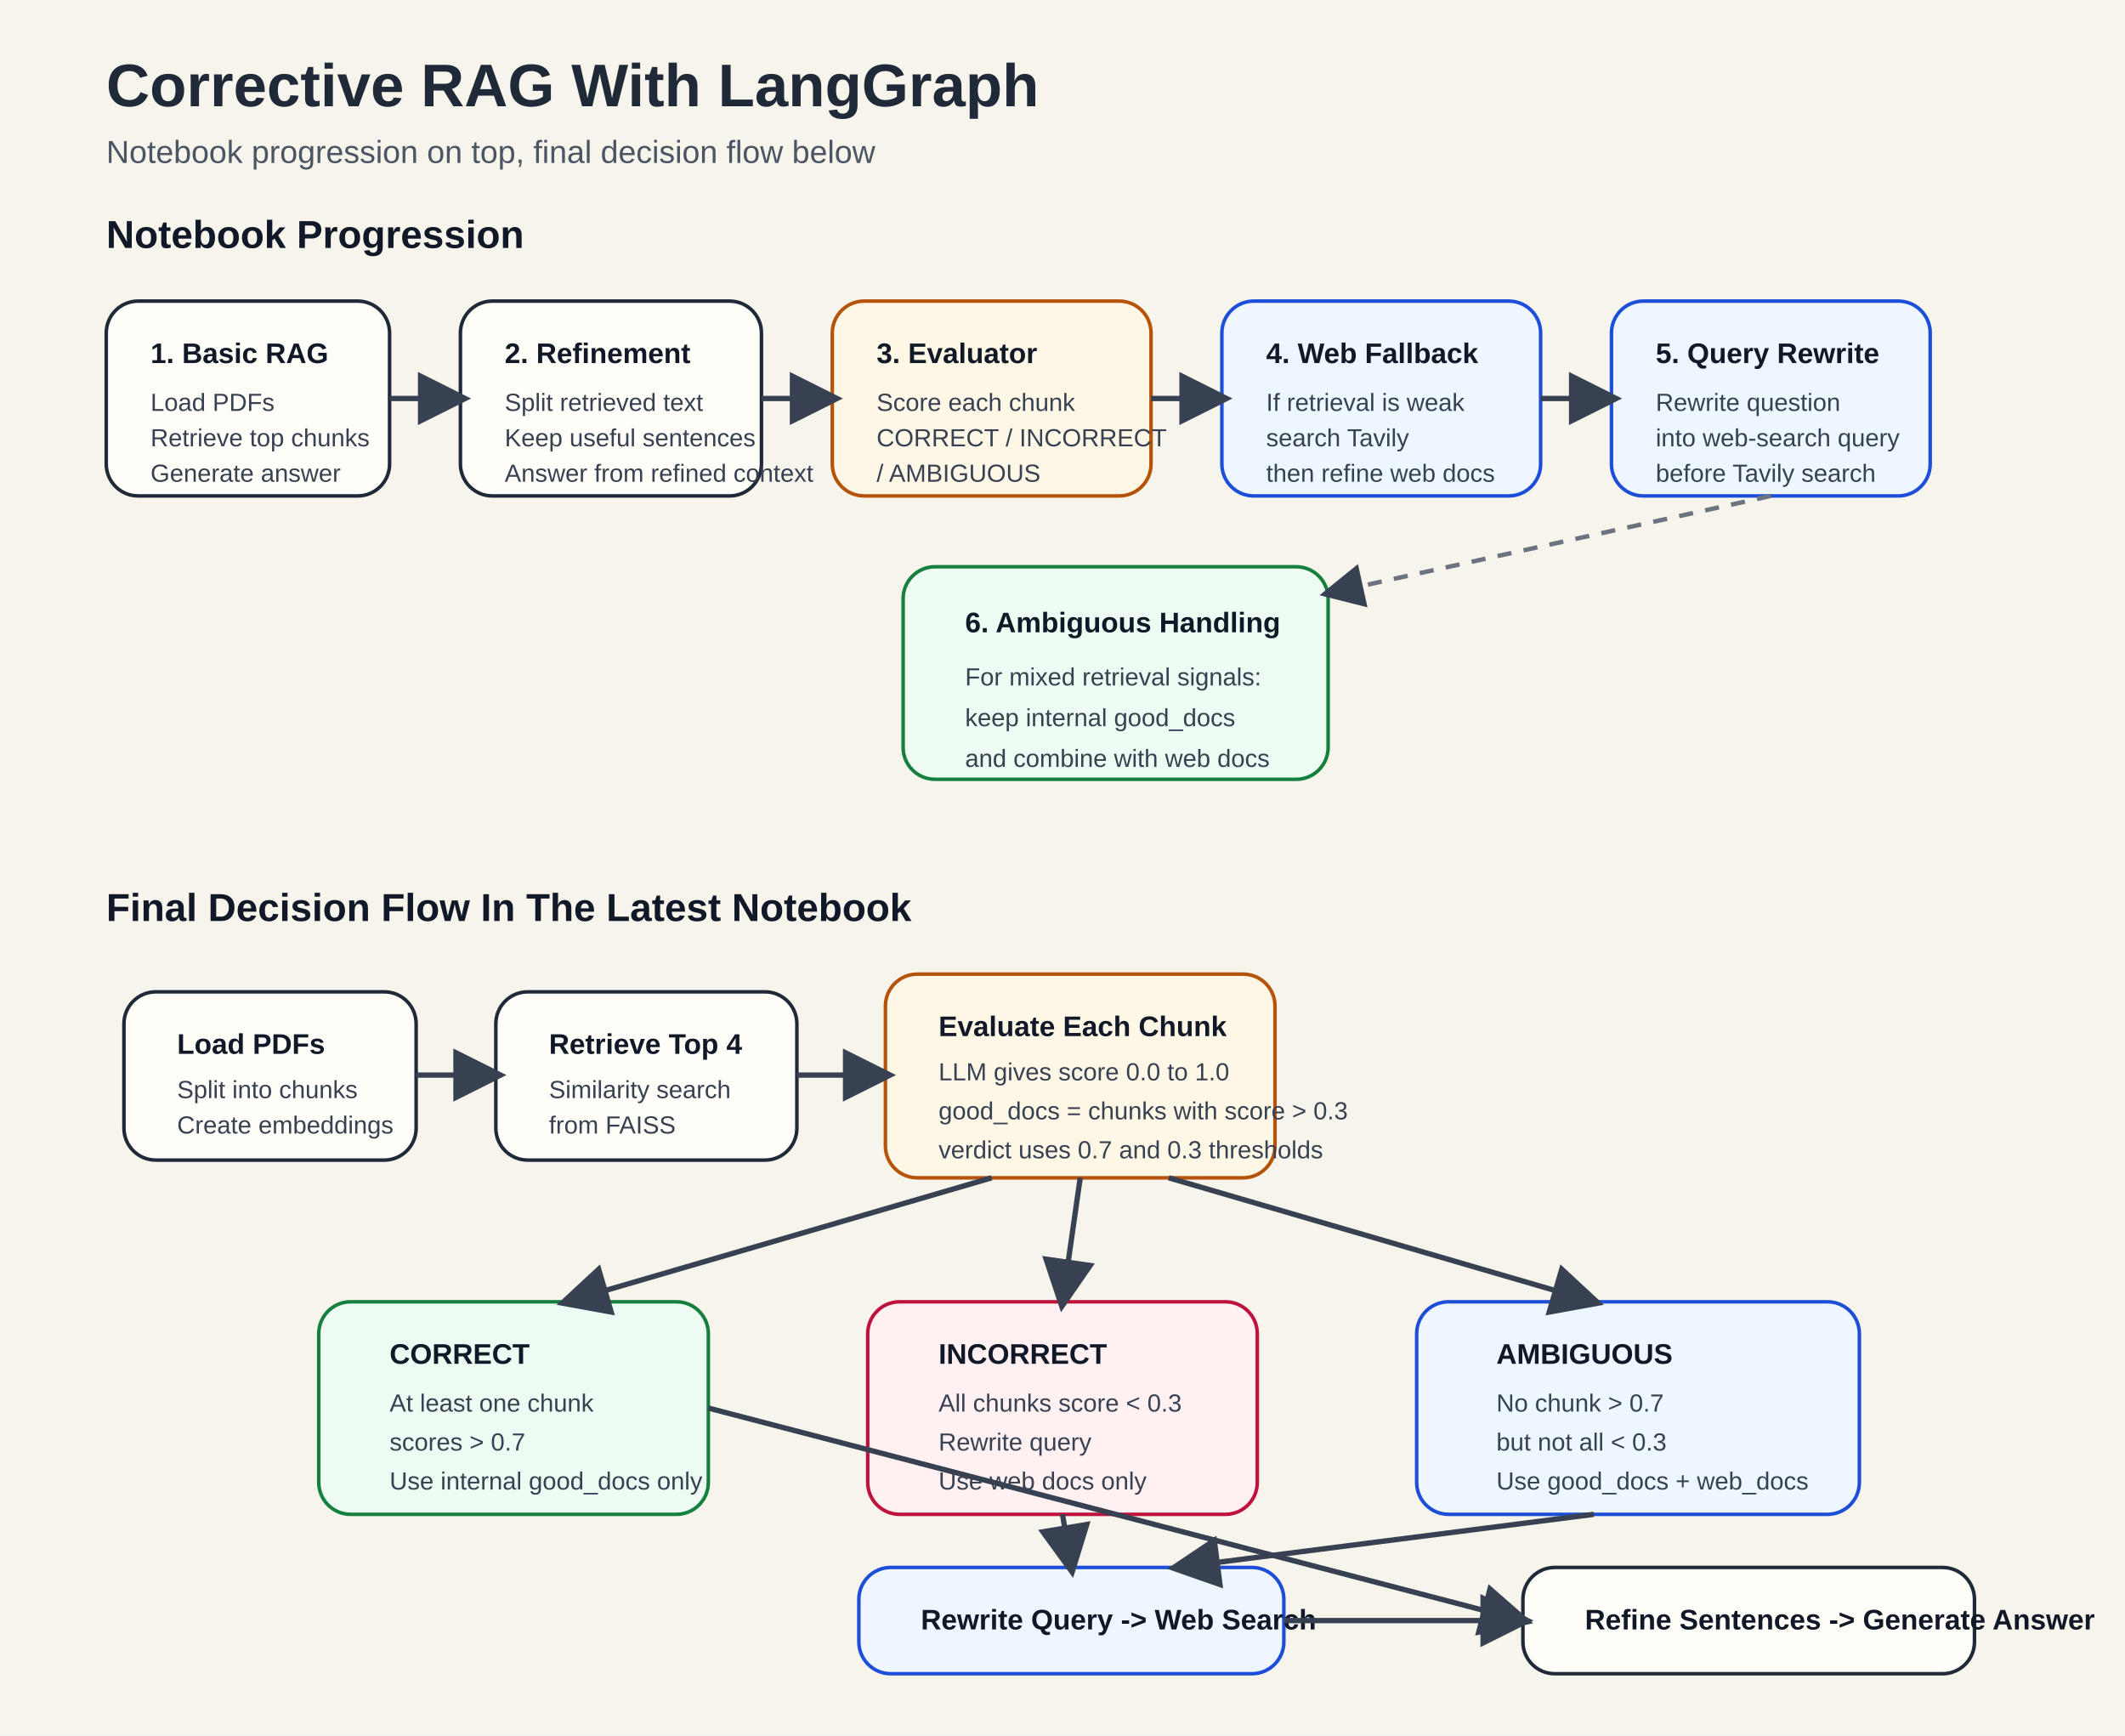
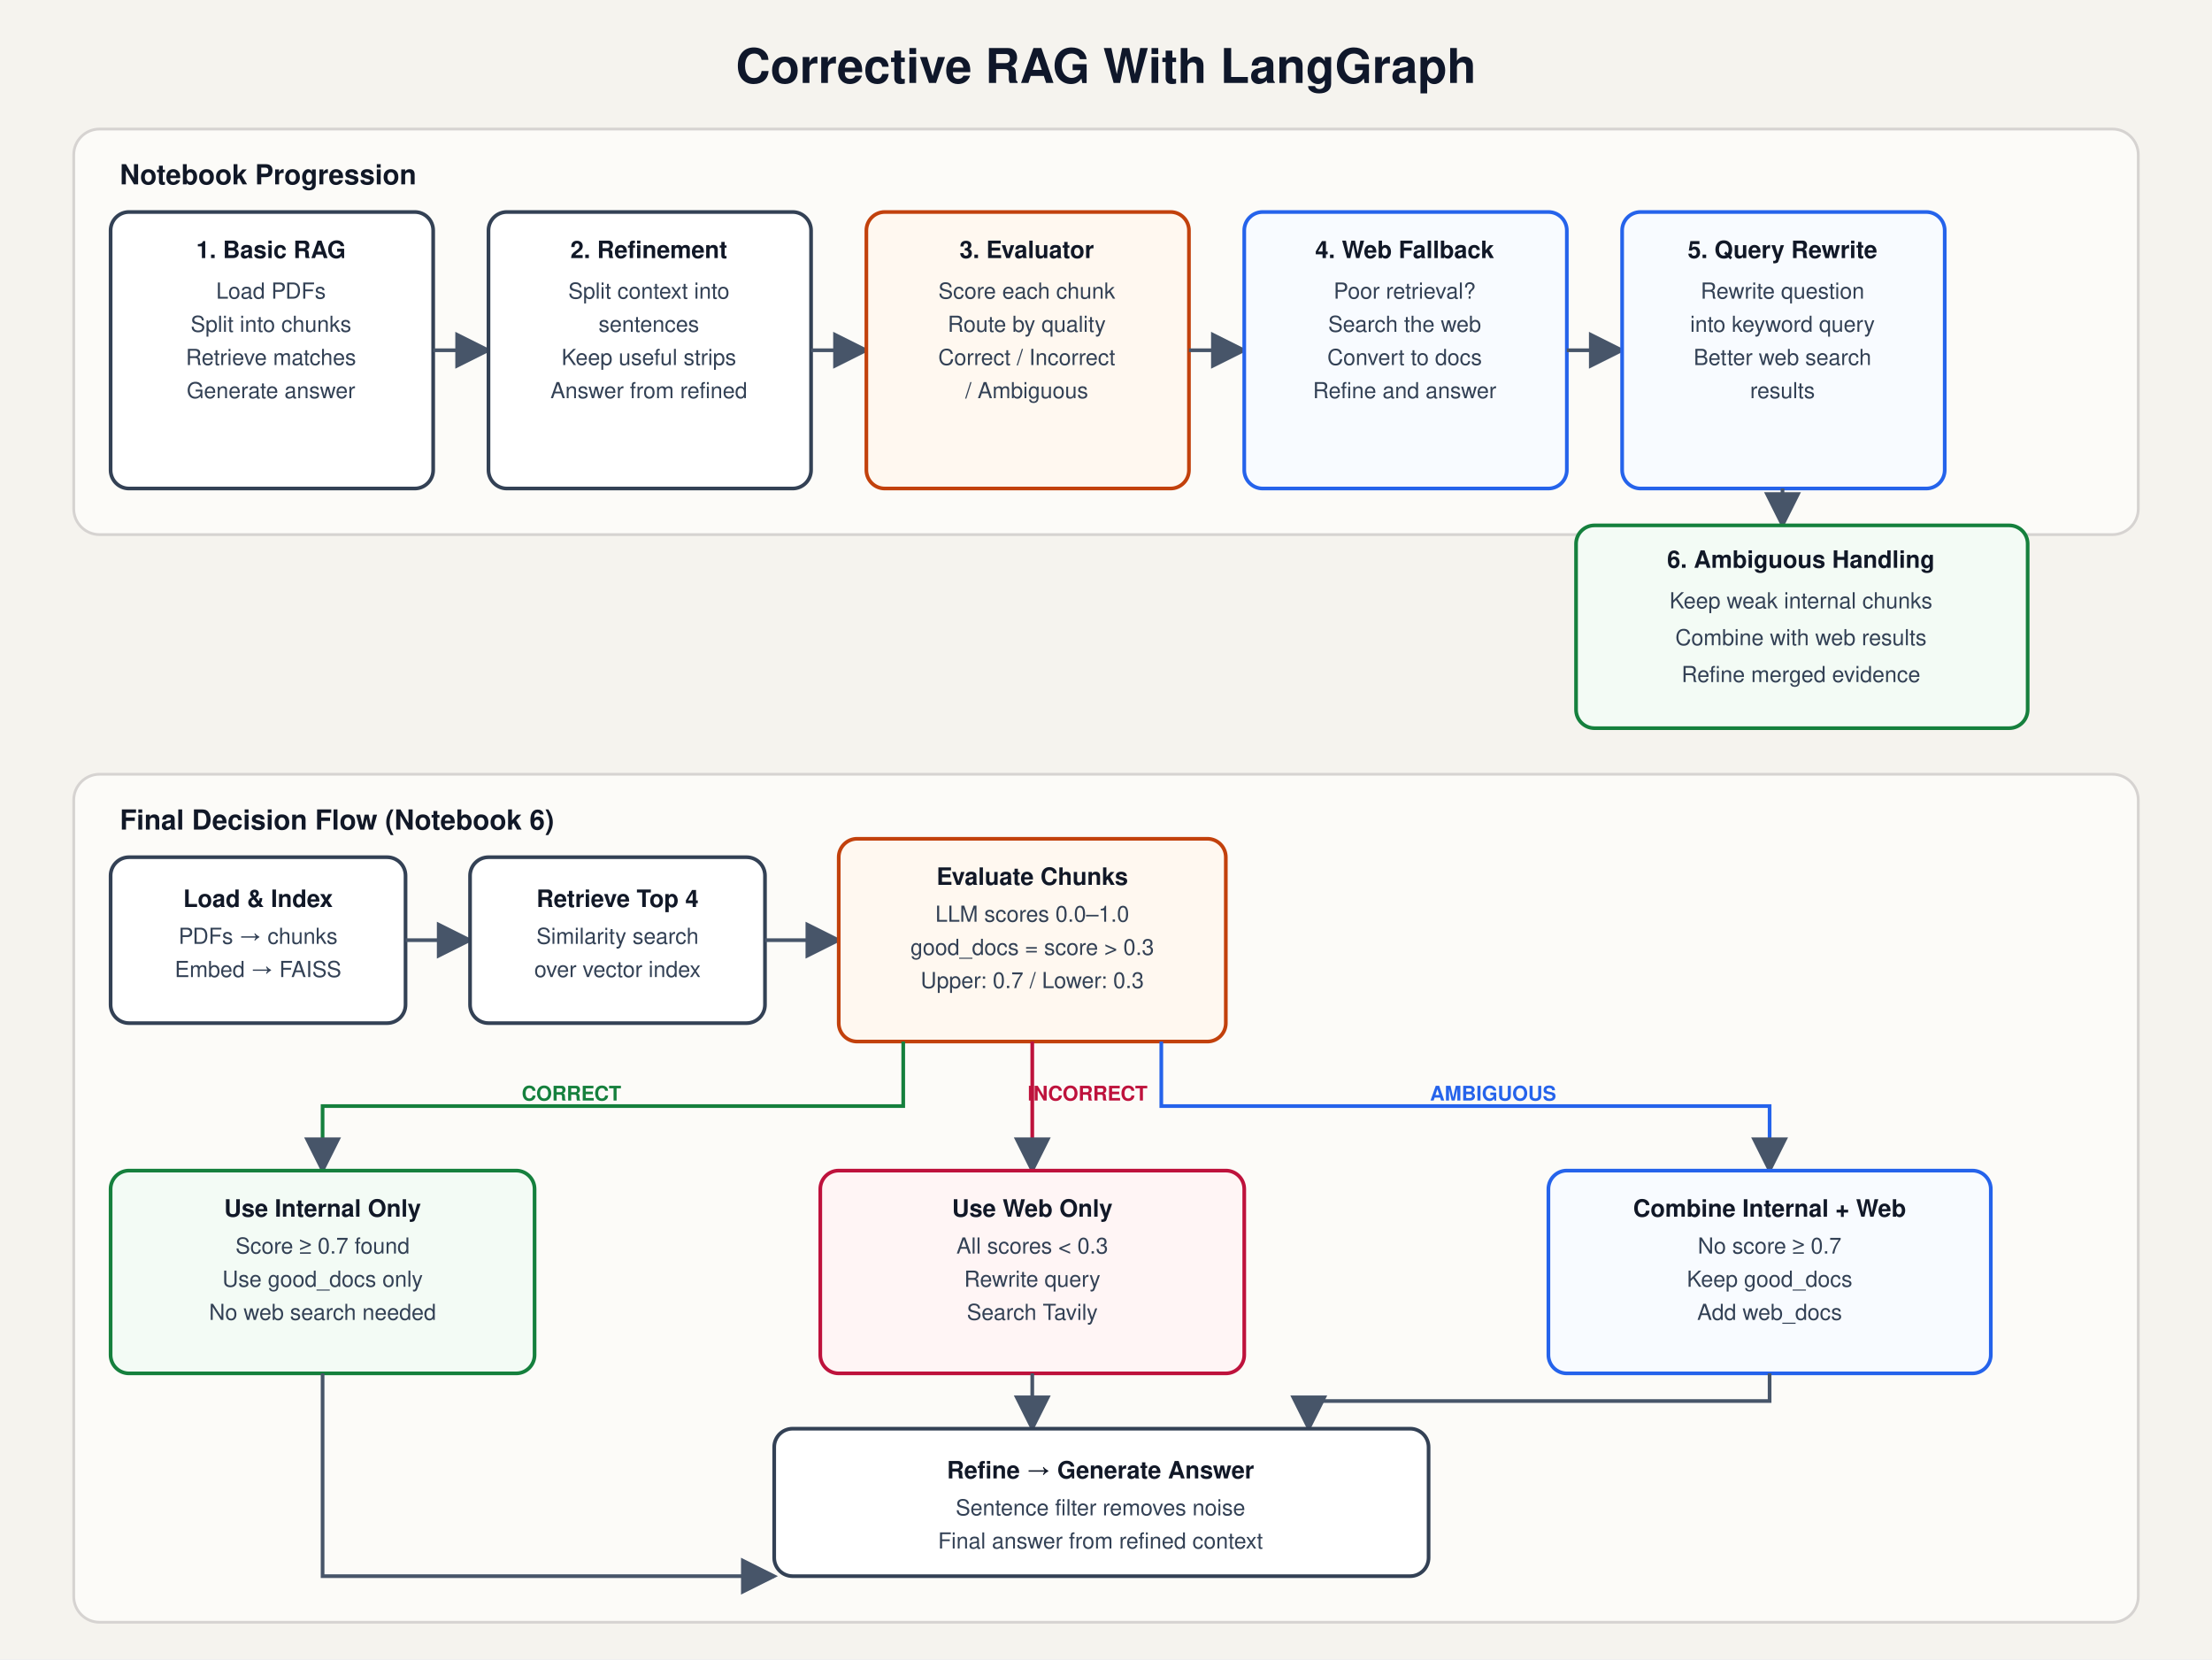
- <svg xmlns="http://www.w3.org/2000/svg" width="1200" height="980" viewBox="0 0 1200 980" role="img" aria-labelledby="title desc">
+ <svg xmlns="http://www.w3.org/2000/svg" width="1200" height="900" viewBox="0 0 1200 900">
  <defs>
+     <marker id="arr" markerWidth="10" markerHeight="10" refX="9" refY="5" orient="auto">
+       <path d="M0 0 L10 5 L0 10 z" fill="#475569" />
+     </marker>
    <style>
-       .bg { fill: #f7f4ec; }
-       .title { font: 700 34px Arial, sans-serif; fill: #1f2937; }
-       .subtitle { font: 400 18px Arial, sans-serif; fill: #4b5563; }
-       .section { font: 700 22px Arial, sans-serif; fill: #111827; }
-       .label { font: 700 16px Arial, sans-serif; fill: #111827; }
-       .body { font: 400 14px Arial, sans-serif; fill: #374151; }
-       .small { font: 400 13px Arial, sans-serif; fill: #4b5563; }
-       .box { fill: #fffdf8; stroke: #1f2937; stroke-width: 2; rx: 18; ry: 18; }
-       .soft { fill: #fff7e6; stroke: #b45309; stroke-width: 2; rx: 18; ry: 18; }
-       .accent { fill: #eef6ff; stroke: #1d4ed8; stroke-width: 2; rx: 18; ry: 18; }
-       .green { fill: #eefbf3; stroke: #15803d; stroke-width: 2; rx: 18; ry: 18; }
-       .pink { fill: #fff1f2; stroke: #be123c; stroke-width: 2; rx: 18; ry: 18; }
-       .arrow { stroke: #374151; stroke-width: 3; fill: none; marker-end: url(#arrowhead); }
-       .dash { stroke: #6b7280; stroke-width: 2.5; fill: none; stroke-dasharray: 8 7; marker-end: url(#arrowhead); }
+       text { font-family: Helvetica, Arial, sans-serif; }
    </style>
-     <marker id="arrowhead" markerWidth="10" markerHeight="10" refX="8" refY="5" orient="auto">
-       <path d="M 0 0 L 10 5 L 0 10 z" fill="#374151" />
-     </marker>
  </defs>
-   <rect class="bg" x="0" y="0" width="1200" height="980" />
-   <text class="title" x="60" y="60">Corrective RAG With LangGraph</text>
-   <text class="subtitle" x="60" y="92">Notebook progression on top, final decision flow below</text>
-   <text class="section" x="60" y="140">Notebook Progression</text>
-   <rect class="box" x="60" y="170" width="160" height="110" />
-   <text class="label" x="85" y="205">1. Basic RAG</text>
-   <text class="body" x="85" y="232">Load PDFs</text>
-   <text class="body" x="85" y="252">Retrieve top chunks</text>
-   <text class="body" x="85" y="272">Generate answer</text>
-   <rect class="box" x="260" y="170" width="170" height="110" />
-   <text class="label" x="285" y="205">2. Refinement</text>
-   <text class="body" x="285" y="232">Split retrieved text</text>
-   <text class="body" x="285" y="252">Keep useful sentences</text>
-   <text class="body" x="285" y="272">Answer from refined context</text>
-   <rect class="soft" x="470" y="170" width="180" height="110" />
-   <text class="label" x="495" y="205">3. Evaluator</text>
-   <text class="body" x="495" y="232">Score each chunk</text>
-   <text class="body" x="495" y="252">CORRECT / INCORRECT</text>
-   <text class="body" x="495" y="272">/ AMBIGUOUS</text>
-   <rect class="accent" x="690" y="170" width="180" height="110" />
-   <text class="label" x="715" y="205">4. Web Fallback</text>
-   <text class="body" x="715" y="232">If retrieval is weak</text>
-   <text class="body" x="715" y="252">search Tavily</text>
-   <text class="body" x="715" y="272">then refine web docs</text>
-   <rect class="accent" x="910" y="170" width="180" height="110" />
-   <text class="label" x="935" y="205">5. Query Rewrite</text>
-   <text class="body" x="935" y="232">Rewrite question</text>
-   <text class="body" x="935" y="252">into web-search query</text>
-   <text class="body" x="935" y="272">before Tavily search</text>
-   <rect class="green" x="510" y="320" width="240" height="120" />
-   <text class="label" x="545" y="357">6. Ambiguous Handling</text>
-   <text class="body" x="545" y="387">For mixed retrieval signals:</text>
-   <text class="body" x="545" y="410">keep internal good_docs</text>
-   <text class="body" x="545" y="433">and combine with web docs</text>
-   <path class="arrow" d="M 220 225 L 260 225" />
-   <path class="arrow" d="M 430 225 L 470 225" />
-   <path class="arrow" d="M 650 225 L 690 225" />
-   <path class="arrow" d="M 870 225 L 910 225" />
-   <path class="dash" d="M 1000 280 L 750 335" />
-   <text class="section" x="60" y="520">Final Decision Flow In The Latest Notebook</text>
-   <rect class="box" x="70" y="560" width="165" height="95" />
-   <text class="label" x="100" y="595">Load PDFs</text>
-   <text class="body" x="100" y="620">Split into chunks</text>
-   <text class="body" x="100" y="640">Create embeddings</text>
-   <rect class="box" x="280" y="560" width="170" height="95" />
-   <text class="label" x="310" y="595">Retrieve Top 4</text>
-   <text class="body" x="310" y="620">Similarity search</text>
-   <text class="body" x="310" y="640">from FAISS</text>
-   <rect class="soft" x="500" y="550" width="220" height="115" />
-   <text class="label" x="530" y="585">Evaluate Each Chunk</text>
-   <text class="body" x="530" y="610">LLM gives score 0.0 to 1.0</text>
-   <text class="body" x="530" y="632">good_docs = chunks with score &gt; 0.3</text>
-   <text class="body" x="530" y="654">verdict uses 0.7 and 0.3 thresholds</text>
-   <path class="arrow" d="M 235 607 L 280 607" />
-   <path class="arrow" d="M 450 607 L 500 607" />
-   <rect class="green" x="180" y="735" width="220" height="120" />
-   <text class="label" x="220" y="770">CORRECT</text>
-   <text class="body" x="220" y="797">At least one chunk</text>
-   <text class="body" x="220" y="819">scores &gt; 0.7</text>
-   <text class="body" x="220" y="841">Use internal good_docs only</text>
-   <rect class="pink" x="490" y="735" width="220" height="120" />
-   <text class="label" x="530" y="770">INCORRECT</text>
-   <text class="body" x="530" y="797">All chunks score &lt; 0.3</text>
-   <text class="body" x="530" y="819">Rewrite query</text>
-   <text class="body" x="530" y="841">Use web docs only</text>
-   <rect class="accent" x="800" y="735" width="250" height="120" />
-   <text class="label" x="845" y="770">AMBIGUOUS</text>
-   <text class="body" x="845" y="797">No chunk &gt; 0.7</text>
-   <text class="body" x="845" y="819">but not all &lt; 0.3</text>
-   <text class="body" x="845" y="841">Use good_docs + web_docs</text>
-   <path class="arrow" d="M 560 665 L 320 735" />
-   <path class="arrow" d="M 610 665 L 600 735" />
-   <path class="arrow" d="M 660 665 L 900 735" />
-   <rect class="accent" x="485" y="885" width="240" height="60" />
-   <text class="label" x="520" y="920">Rewrite Query -&gt; Web Search</text>
-   <path class="arrow" d="M 600 855 L 605 885" />
-   <path class="arrow" d="M 900 855 L 665 885" />
-   <rect class="box" x="860" y="885" width="255" height="60" />
-   <text class="label" x="895" y="920">Refine Sentences -&gt; Generate Answer</text>
-   <path class="arrow" d="M 400 795 L 860 915" />
-   <path class="arrow" d="M 725 915 L 860 915" />
+   <rect width="1200" height="900" fill="#f5f3ee" />
+   <text x="600" y="45" text-anchor="middle" font-size="26" font-weight="700" fill="#0f172a">Corrective RAG With LangGraph</text>
+   <rect x="40" y="70" width="1120" height="220" rx="14" fill="#fcfbf8" stroke="#d6d3d1" stroke-width="1.5" />
+   <text x="65" y="100" font-size="15" font-weight="700" fill="#111827">Notebook Progression</text>
+   <rect x="60" y="115" width="175" height="150" rx="10" fill="#fff" stroke="#334155" stroke-width="2" />
+   <text x="147" y="140" text-anchor="middle" font-size="13" font-weight="700" fill="#111827">1. Basic RAG</text>
+   <text x="147" y="162" text-anchor="middle" font-size="12" fill="#334155">Load PDFs</text>
+   <text x="147" y="180" text-anchor="middle" font-size="12" fill="#334155">Split into chunks</text>
+   <text x="147" y="198" text-anchor="middle" font-size="12" fill="#334155">Retrieve matches</text>
+   <text x="147" y="216" text-anchor="middle" font-size="12" fill="#334155">Generate answer</text>
+   <path d="M235 190 H265" stroke="#475569" stroke-width="2" fill="none" marker-end="url(#arr)" />
+   <rect x="265" y="115" width="175" height="150" rx="10" fill="#fff" stroke="#334155" stroke-width="2" />
+   <text x="352" y="140" text-anchor="middle" font-size="13" font-weight="700" fill="#111827">2. Refinement</text>
+   <text x="352" y="162" text-anchor="middle" font-size="12" fill="#334155">Split context into</text>
+   <text x="352" y="180" text-anchor="middle" font-size="12" fill="#334155">sentences</text>
+   <text x="352" y="198" text-anchor="middle" font-size="12" fill="#334155">Keep useful strips</text>
+   <text x="352" y="216" text-anchor="middle" font-size="12" fill="#334155">Answer from refined</text>
+   <path d="M440 190 H470" stroke="#475569" stroke-width="2" fill="none" marker-end="url(#arr)" />
+   <rect x="470" y="115" width="175" height="150" rx="10" fill="#fff8f0" stroke="#c2410c" stroke-width="2" />
+   <text x="557" y="140" text-anchor="middle" font-size="13" font-weight="700" fill="#111827">3. Evaluator</text>
+   <text x="557" y="162" text-anchor="middle" font-size="12" fill="#334155">Score each chunk</text>
+   <text x="557" y="180" text-anchor="middle" font-size="12" fill="#334155">Route by quality</text>
+   <text x="557" y="198" text-anchor="middle" font-size="12" fill="#334155">Correct / Incorrect</text>
+   <text x="557" y="216" text-anchor="middle" font-size="12" fill="#334155">/ Ambiguous</text>
+   <path d="M645 190 H675" stroke="#475569" stroke-width="2" fill="none" marker-end="url(#arr)" />
+   <rect x="675" y="115" width="175" height="150" rx="10" fill="#f8fbff" stroke="#2563eb" stroke-width="2" />
+   <text x="762" y="140" text-anchor="middle" font-size="13" font-weight="700" fill="#111827">4. Web Fallback</text>
+   <text x="762" y="162" text-anchor="middle" font-size="12" fill="#334155">Poor retrieval?</text>
+   <text x="762" y="180" text-anchor="middle" font-size="12" fill="#334155">Search the web</text>
+   <text x="762" y="198" text-anchor="middle" font-size="12" fill="#334155">Convert to docs</text>
+   <text x="762" y="216" text-anchor="middle" font-size="12" fill="#334155">Refine and answer</text>
+   <path d="M850 190 H880" stroke="#475569" stroke-width="2" fill="none" marker-end="url(#arr)" />
+   <rect x="880" y="115" width="175" height="150" rx="10" fill="#f8fbff" stroke="#2563eb" stroke-width="2" />
+   <text x="967" y="140" text-anchor="middle" font-size="13" font-weight="700" fill="#111827">5. Query Rewrite</text>
+   <text x="967" y="162" text-anchor="middle" font-size="12" fill="#334155">Rewrite question</text>
+   <text x="967" y="180" text-anchor="middle" font-size="12" fill="#334155">into keyword query</text>
+   <text x="967" y="198" text-anchor="middle" font-size="12" fill="#334155">Better web search</text>
+   <text x="967" y="216" text-anchor="middle" font-size="12" fill="#334155">results</text>
+   <path d="M967 265 V285" stroke="#475569" stroke-width="2" fill="none" marker-end="url(#arr)" />
+   <rect x="855" y="285" width="245" height="110" rx="10" fill="#f3fbf5" stroke="#15803d" stroke-width="2" />
+   <text x="977" y="308" text-anchor="middle" font-size="13" font-weight="700" fill="#111827">6. Ambiguous Handling</text>
+   <text x="977" y="330" text-anchor="middle" font-size="12" fill="#334155">Keep weak internal chunks</text>
+   <text x="977" y="350" text-anchor="middle" font-size="12" fill="#334155">Combine with web results</text>
+   <text x="977" y="370" text-anchor="middle" font-size="12" fill="#334155">Refine merged evidence</text>
+   <rect x="40" y="420" width="1120" height="460" rx="14" fill="#fcfbf8" stroke="#d6d3d1" stroke-width="1.5" />
+   <text x="65" y="450" font-size="15" font-weight="700" fill="#111827">Final Decision Flow (Notebook 6)</text>
+   <rect x="60" y="465" width="160" height="90" rx="10" fill="#fff" stroke="#334155" stroke-width="2" />
+   <text x="140" y="492" text-anchor="middle" font-size="13" font-weight="700" fill="#111827">Load &amp; Index</text>
+   <text x="140" y="512" text-anchor="middle" font-size="12" fill="#334155">PDFs → chunks</text>
+   <text x="140" y="530" text-anchor="middle" font-size="12" fill="#334155">Embed → FAISS</text>
+   <path d="M220 510 H255" stroke="#475569" stroke-width="2" fill="none" marker-end="url(#arr)" />
+   <rect x="255" y="465" width="160" height="90" rx="10" fill="#fff" stroke="#334155" stroke-width="2" />
+   <text x="335" y="492" text-anchor="middle" font-size="13" font-weight="700" fill="#111827">Retrieve Top 4</text>
+   <text x="335" y="512" text-anchor="middle" font-size="12" fill="#334155">Similarity search</text>
+   <text x="335" y="530" text-anchor="middle" font-size="12" fill="#334155">over vector index</text>
+   <path d="M415 510 H455" stroke="#475569" stroke-width="2" fill="none" marker-end="url(#arr)" />
+   <rect x="455" y="455" width="210" height="110" rx="10" fill="#fff8f0" stroke="#c2410c" stroke-width="2" />
+   <text x="560" y="480" text-anchor="middle" font-size="13" font-weight="700" fill="#111827">Evaluate Chunks</text>
+   <text x="560" y="500" text-anchor="middle" font-size="12" fill="#334155">LLM scores 0.0–1.0</text>
+   <text x="560" y="518" text-anchor="middle" font-size="12" fill="#334155">good_docs = score &gt; 0.3</text>
+   <text x="560" y="536" text-anchor="middle" font-size="12" fill="#334155">Upper: 0.7 / Lower: 0.3</text>
+   <path d="M490 565 V600 H175 V635" stroke="#15803d" stroke-width="2" fill="none" marker-end="url(#arr)" />
+   <text x="310" y="597" text-anchor="middle" font-size="11" font-weight="700" fill="#15803d">CORRECT</text>
+   <path d="M560 565 V600 V635" stroke="#be123c" stroke-width="2" fill="none" marker-end="url(#arr)" />
+   <text x="590" y="597" text-anchor="middle" font-size="11" font-weight="700" fill="#be123c">INCORRECT</text>
+   <path d="M630 565 V600 H960 V635" stroke="#2563eb" stroke-width="2" fill="none" marker-end="url(#arr)" />
+   <text x="810" y="597" text-anchor="middle" font-size="11" font-weight="700" fill="#2563eb">AMBIGUOUS</text>
+   <rect x="60" y="635" width="230" height="110" rx="10" fill="#f3fbf5" stroke="#15803d" stroke-width="2" />
+   <text x="175" y="660" text-anchor="middle" font-size="13" font-weight="700" fill="#111827">Use Internal Only</text>
+   <text x="175" y="680" text-anchor="middle" font-size="12" fill="#334155">Score ≥ 0.7 found</text>
+   <text x="175" y="698" text-anchor="middle" font-size="12" fill="#334155">Use good_docs only</text>
+   <text x="175" y="716" text-anchor="middle" font-size="12" fill="#334155">No web search needed</text>
+   <rect x="445" y="635" width="230" height="110" rx="10" fill="#fff5f5" stroke="#be123c" stroke-width="2" />
+   <text x="560" y="660" text-anchor="middle" font-size="13" font-weight="700" fill="#111827">Use Web Only</text>
+   <text x="560" y="680" text-anchor="middle" font-size="12" fill="#334155">All scores &lt; 0.3</text>
+   <text x="560" y="698" text-anchor="middle" font-size="12" fill="#334155">Rewrite query</text>
+   <text x="560" y="716" text-anchor="middle" font-size="12" fill="#334155">Search Tavily</text>
+   <rect x="840" y="635" width="240" height="110" rx="10" fill="#f8fbff" stroke="#2563eb" stroke-width="2" />
+   <text x="960" y="660" text-anchor="middle" font-size="13" font-weight="700" fill="#111827">Combine Internal + Web</text>
+   <text x="960" y="680" text-anchor="middle" font-size="12" fill="#334155">No score ≥ 0.7</text>
+   <text x="960" y="698" text-anchor="middle" font-size="12" fill="#334155">Keep good_docs</text>
+   <text x="960" y="716" text-anchor="middle" font-size="12" fill="#334155">Add web_docs</text>
+   <path d="M560 745 V775" stroke="#475569" stroke-width="2" fill="none" marker-end="url(#arr)" />
+   <path d="M960 745 V760 H710 V775" stroke="#475569" stroke-width="2" fill="none" marker-end="url(#arr)" />
+   <rect x="420" y="775" width="355" height="80" rx="10" fill="#fff" stroke="#334155" stroke-width="2" />
+   <text x="597" y="802" text-anchor="middle" font-size="13" font-weight="700" fill="#111827">Refine → Generate Answer</text>
+   <text x="597" y="822" text-anchor="middle" font-size="12" fill="#334155">Sentence filter removes noise</text>
+   <text x="597" y="840" text-anchor="middle" font-size="12" fill="#334155">Final answer from refined context</text>
+   <path d="M175 745 V855 H420" stroke="#475569" stroke-width="2" fill="none" marker-end="url(#arr)" />
</svg>
